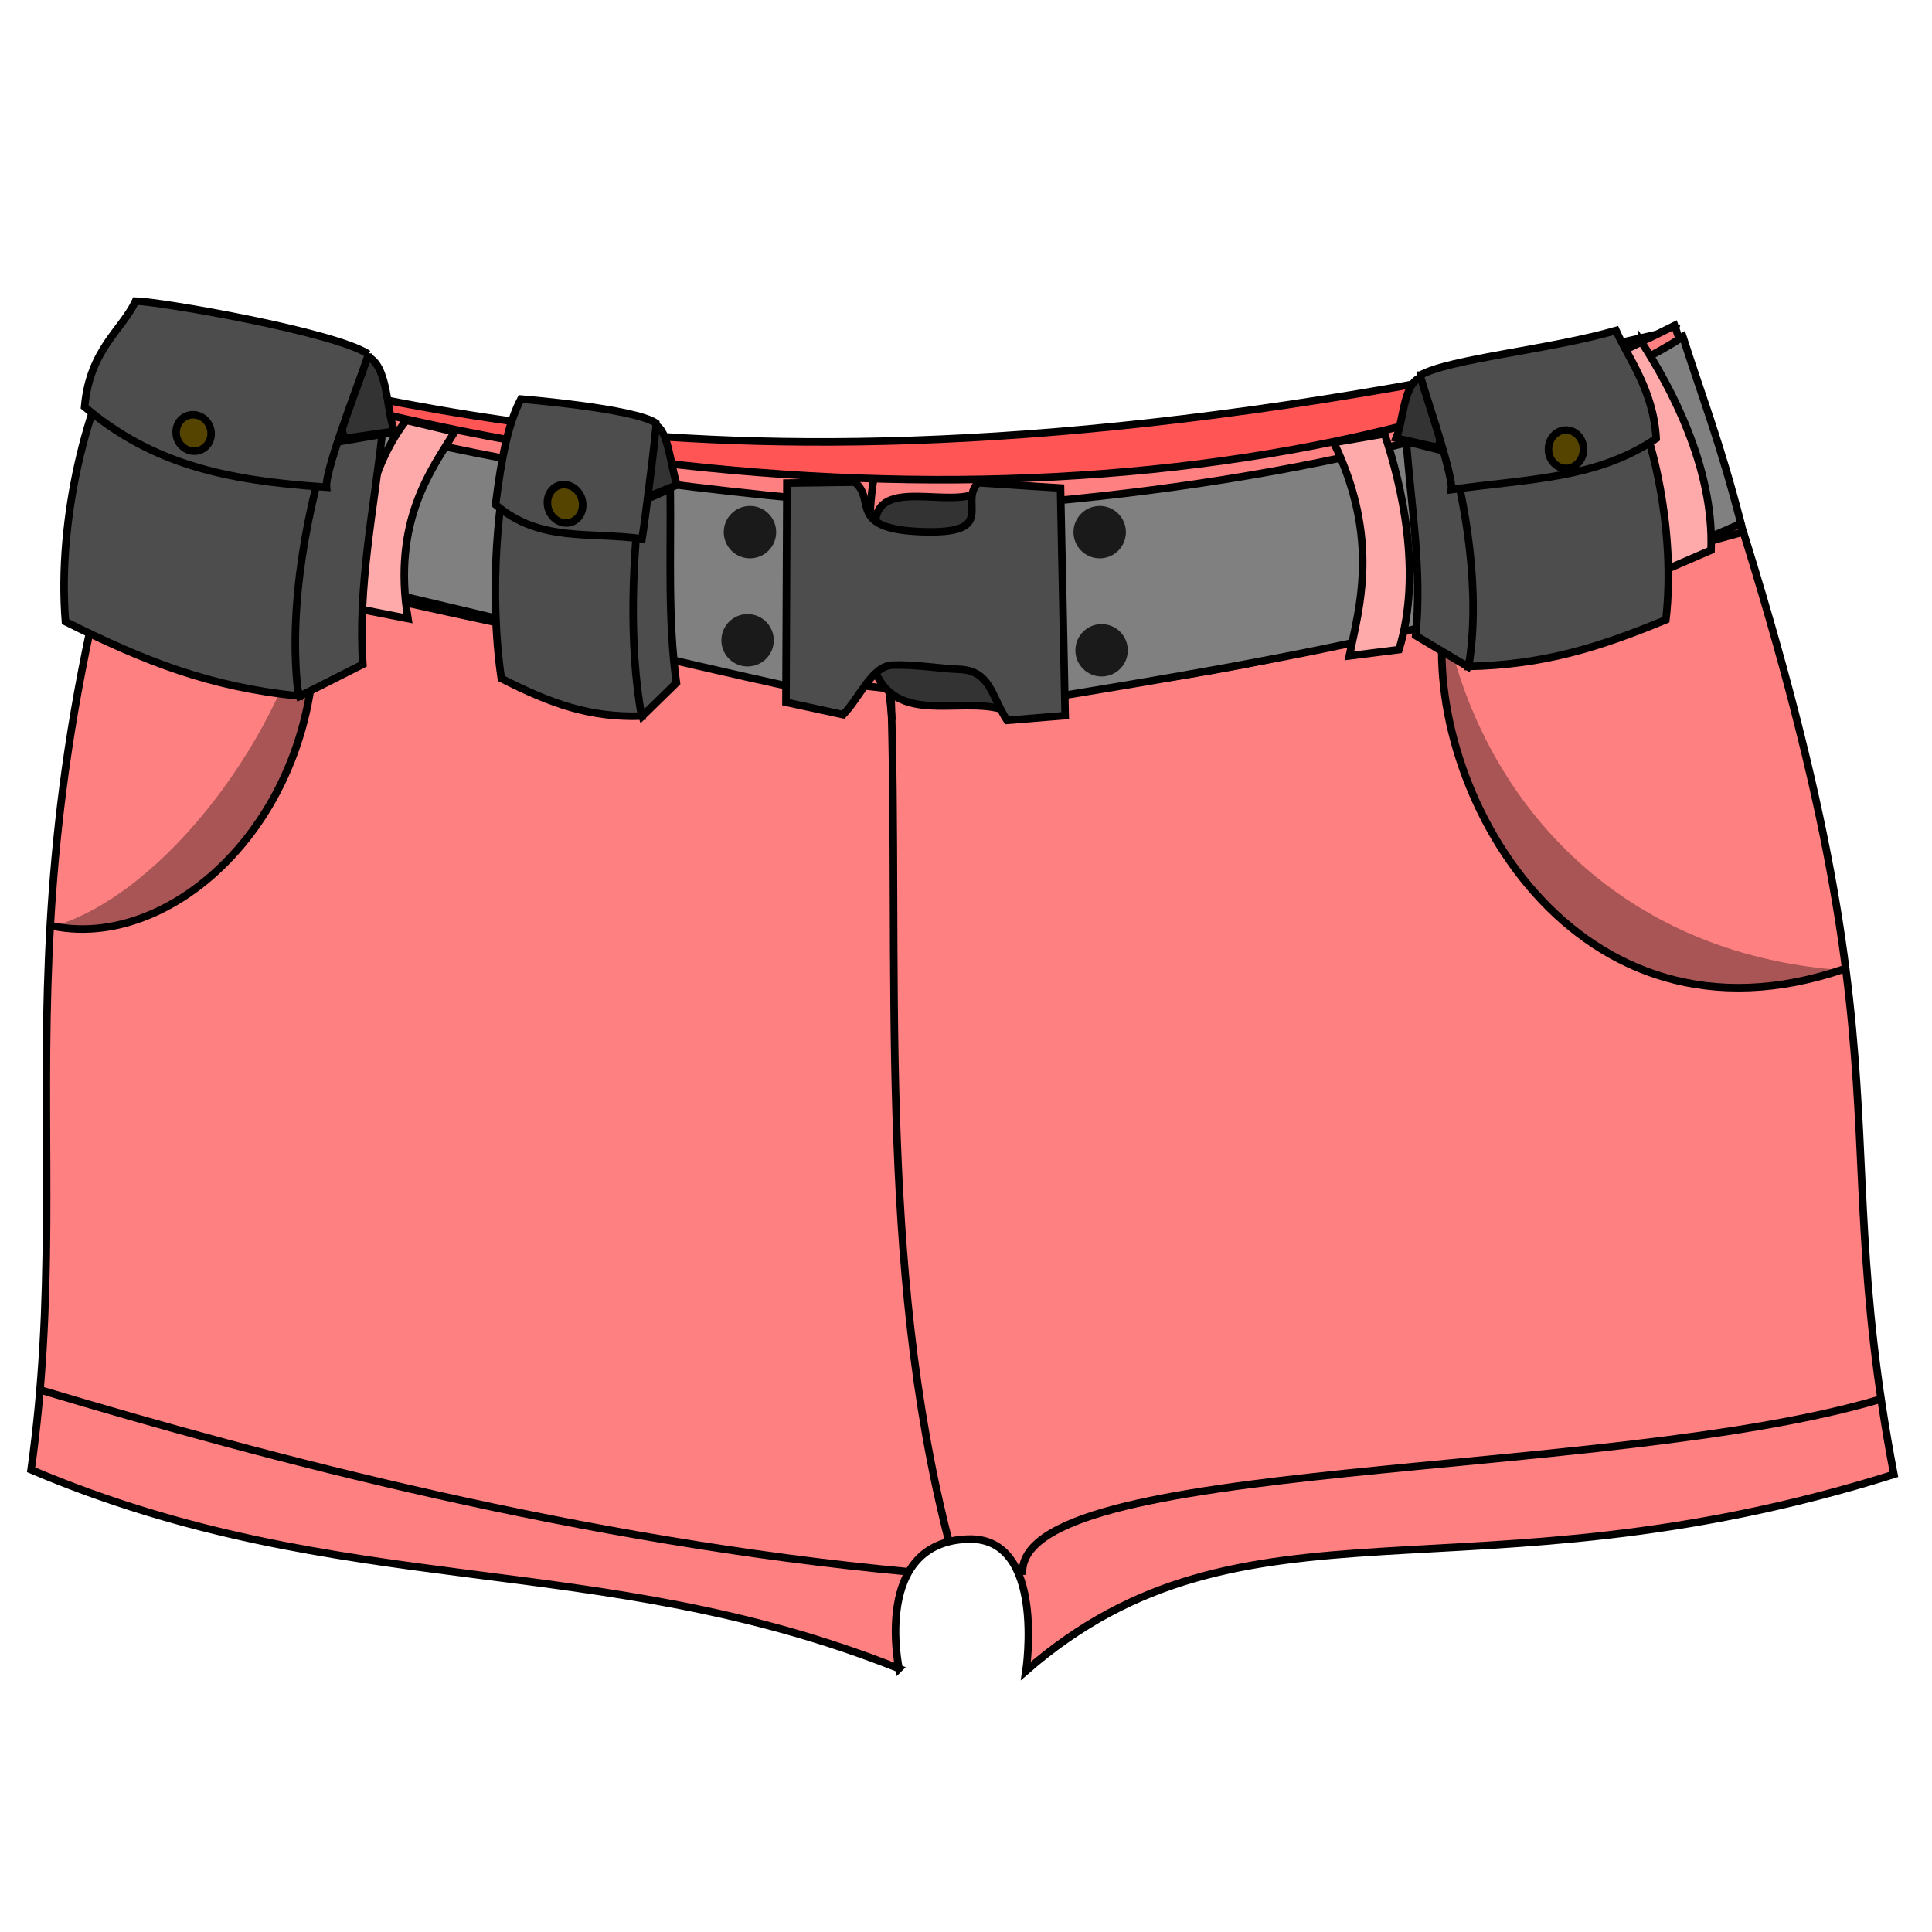
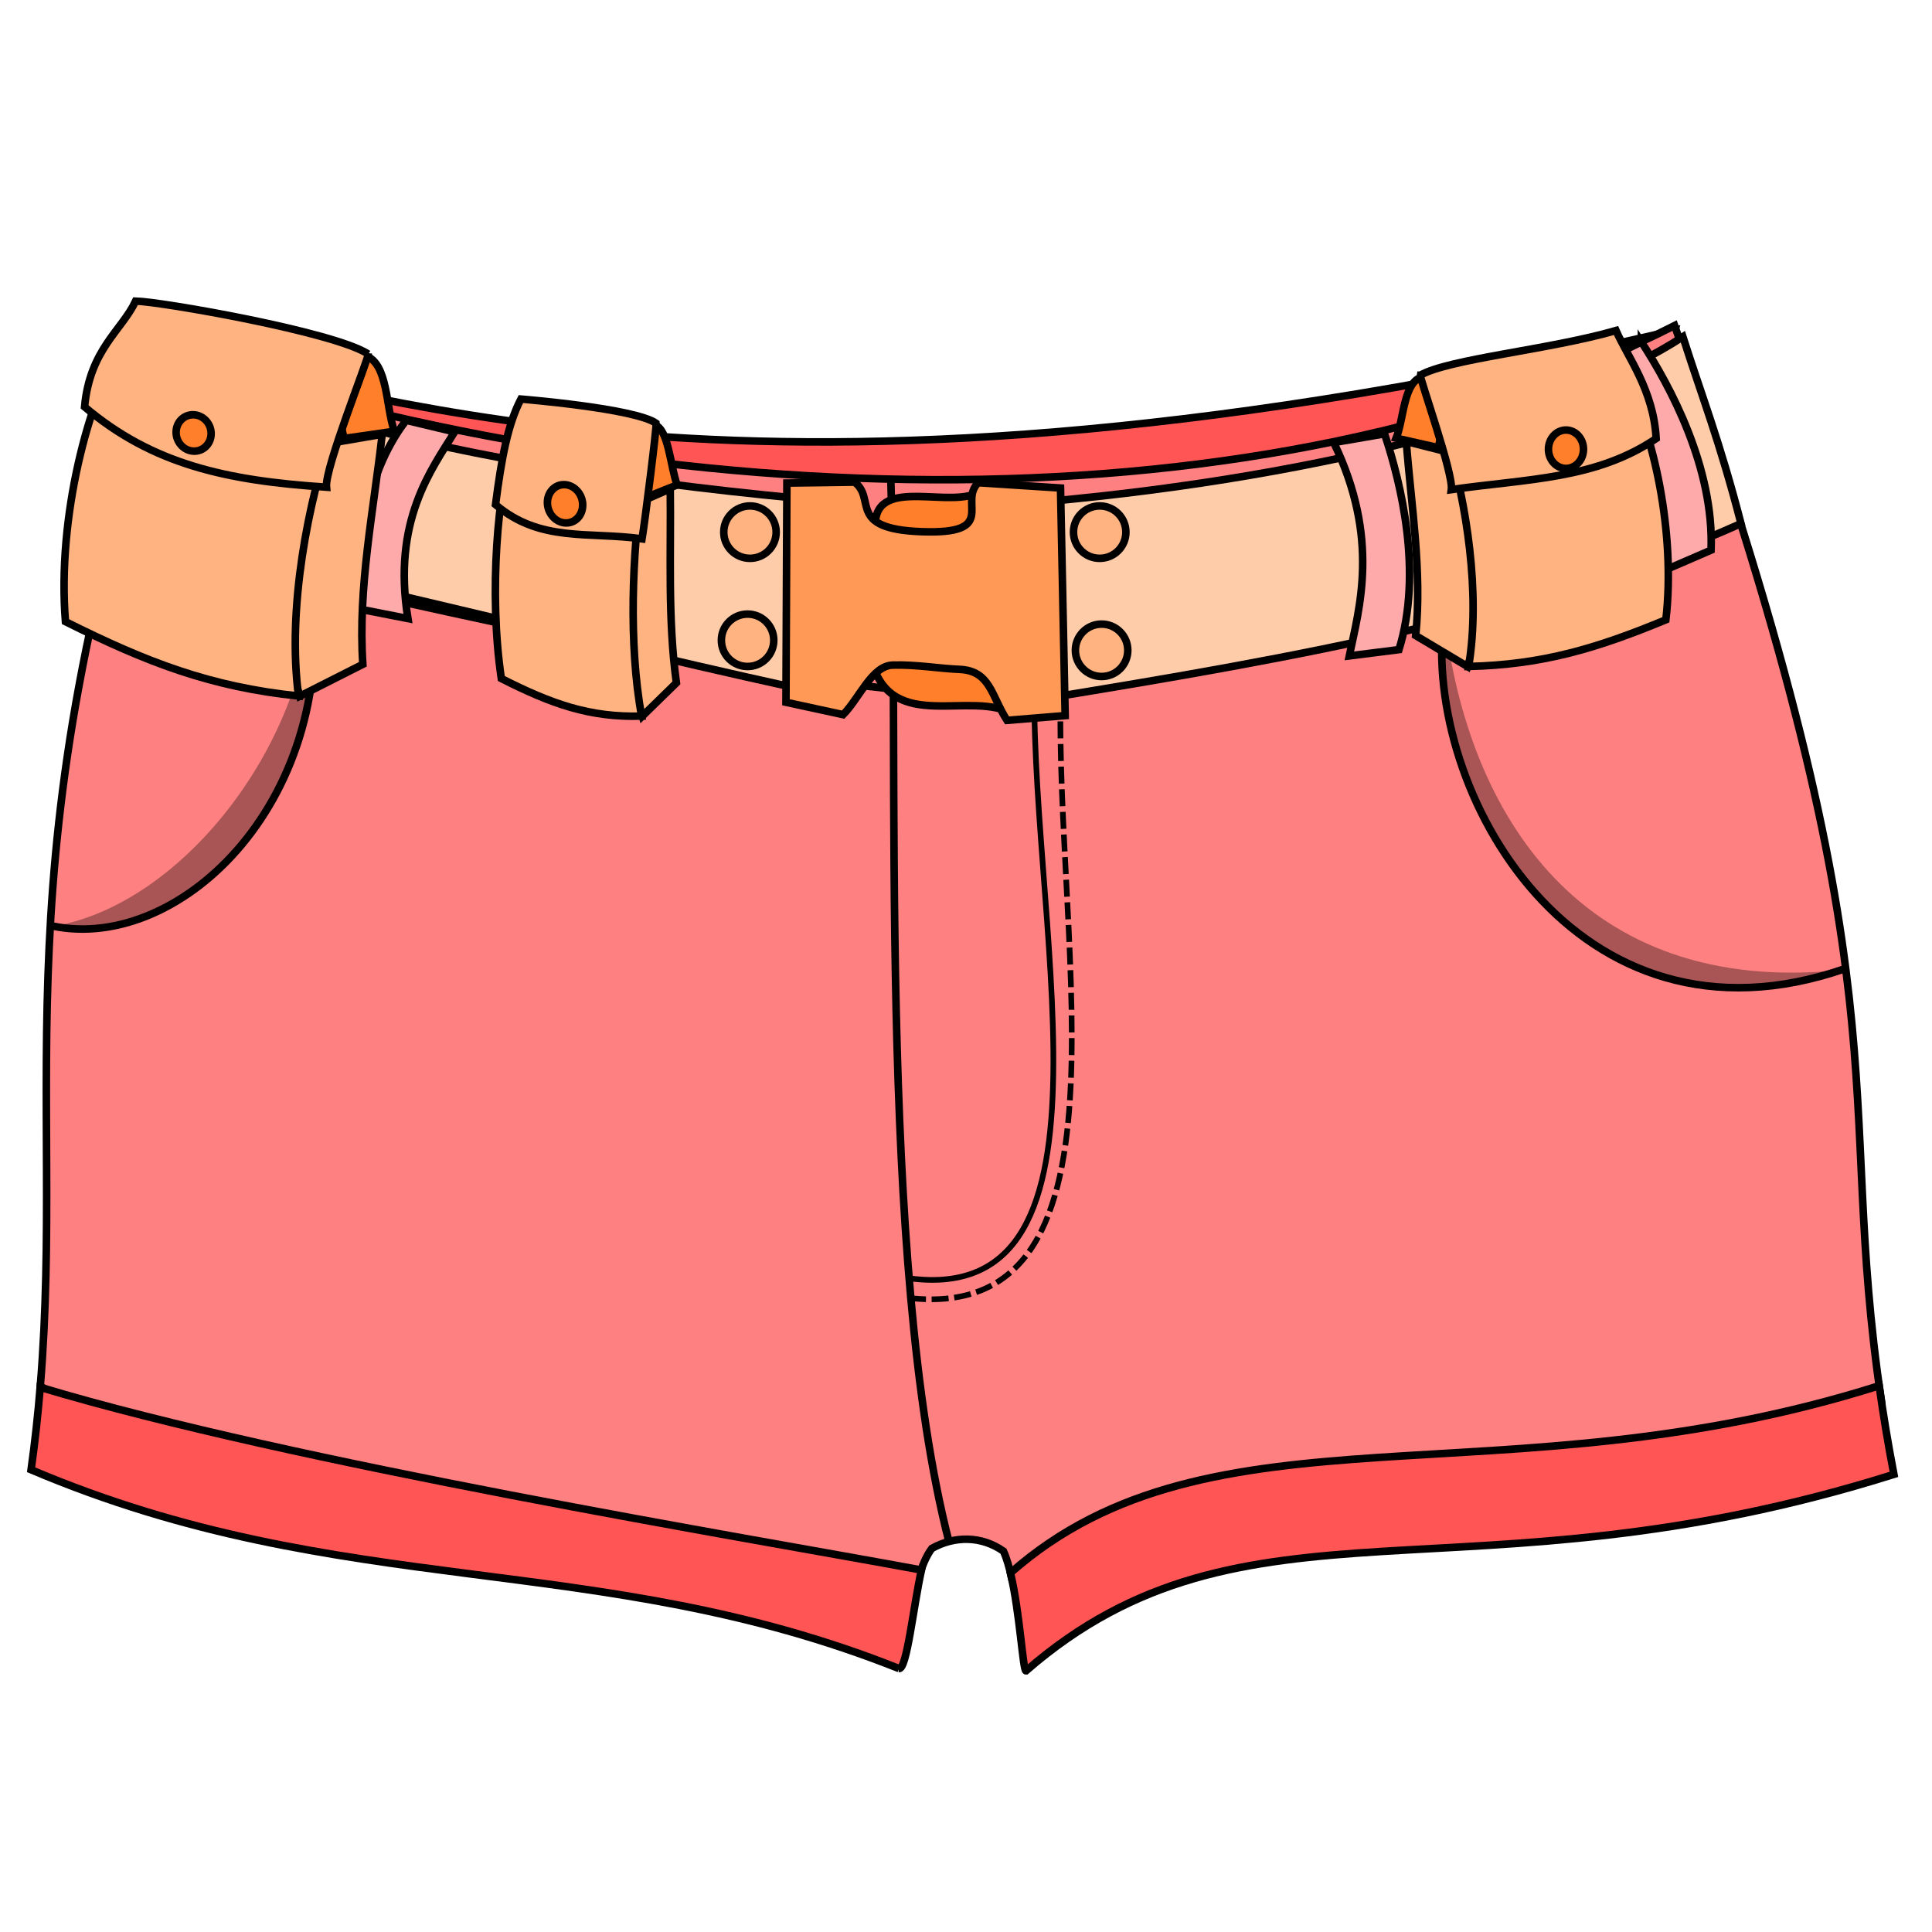
<svg xmlns="http://www.w3.org/2000/svg" viewBox="0 0 256 256" id="svg4166" version="1.1">
  <style id="style3">
    svg { cursor: default; }
  </style>
  <defs id="defs4168">
    </defs>
  <g id="layer1" transform="translate(0,-796.3622)" style="display:inline">
    <path style="fill:#ff5555;fill-rule:evenodd;stroke:#000000;stroke-width:1px;stroke-linecap:butt;stroke-linejoin:miter;stroke-opacity:1" d="m 22.268,843.329 c 30.707,5.359 78.791,24.866 199.682,-3.21 l -5.792,21.42 c -67.809,47.075 -105.576,53.826 -187.504,15.416 z" id="path4159" />
-     <path style="fill:#ff8080;fill-rule:evenodd;stroke:#000000;stroke-width:1px;stroke-linecap:butt;stroke-linejoin:miter;stroke-opacity:1" d="m 119.124,1017.452 c -40.111,-15.966 -73.614,-8.763 -115.005,-26.34 6.369,-45.65 -6.548,-75.065 18.046,-147.935 66.935,22.095 145.69,23.78 199.729,-3.675 33.706,95.84 19.371,101.482 29.057,152.223 -56.533,17.79 -85.97,0.757 -115.005,26.034 0,0 2.7,-17.764 -7.647,-17.458 -12.739,0.377 -9.176,17.152 -9.176,17.152 z" id="path4149" />
-     <path id="path4239" d="m 243.948,924.897 c -29.677,-2.173 -47.812,-22.658 -52.506,-46.439 -2.955,22.573 17.092,58.277 52.506,46.439 z" style="fill:#000000;fill-opacity:0.337;fill-rule:evenodd;stroke:none;stroke-width:1px;stroke-linecap:butt;stroke-linejoin:miter;stroke-opacity:1" />
-     <path style="fill:none;fill-rule:evenodd;stroke:#000000;stroke-width:1px;stroke-linecap:butt;stroke-linejoin:miter;stroke-opacity:1" d="M 5.512,980.586 C 35.426,989.566 77.088,1000.587 120.355,1004.626" id="path4151" />
-     <path style="fill:none;fill-rule:evenodd;stroke:#000000;stroke-width:1px;stroke-linecap:butt;stroke-linejoin:miter;stroke-opacity:1" d="m 135.495,1005.059 c -1.292,-15.738 77.745,-12.415 113.979,-23.39" id="path4153" />
-     <path style="fill:none;fill-rule:evenodd;stroke:#000000;stroke-width:1px;stroke-linecap:butt;stroke-linejoin:miter;stroke-opacity:1" d="m 125.762,1000.728 c -9.592,-37.116 -6.54,-76.647 -7.723,-113.236 36.97,3.925 78.927,-11.433 112.834,-20.607" id="path4155" />
+     <path style="fill:#ff8080;fill-rule:evenodd;stroke:#000000;stroke-width:1px;stroke-linecap:butt;stroke-linejoin:miter;stroke-opacity:1" d="M 5.341,980.025 C 8.6,940.269 -0.383,909.986 22.166,843.177 c 66.935,22.095 145.69,23.78 199.729,-3.675 31.432,89.375 21.087,100.31 27.403,142.528 -9.764,5.73 -104.583,24.304 -115.238,23.499 -0.307,-1.424 -0.669,-2.699 -1.102,-3.634 -2.938,-2.053 -6.492,-2.03 -9.486,-0.357 -0.757,1.007 -1.317,2.388 -1.749,3.92 -13.729,2.759 -105.621,-18.303 -116.381,-25.433 z" id="path4149" />
+     <path id="path4178" d="m 119.124,1017.452 c -40.111,-15.966 -73.614,-8.763 -115.005,-26.34 0.522,-3.74 0.914,-7.37 1.208,-10.925 33.397,10.036 93.895,19.973 116.771,24.21 -1.093,4.939 -1.932,13.197 -2.975,13.055 z" style="fill:#ff5555;fill-rule:evenodd;stroke:#000000;stroke-width:1px;stroke-linecap:butt;stroke-linejoin:miter;stroke-opacity:1" />
+     <path id="path4239" d="m 243.948,924.897 c -34.436,3.538 -49.45,-20.693 -52.506,-46.439 -2.955,22.573 17.092,58.277 52.506,46.439 z" style="fill:#000000;fill-opacity:0.337;fill-rule:evenodd;stroke:none;stroke-width:1px;stroke-linecap:butt;stroke-linejoin:miter;stroke-opacity:1" />
+     <path style="fill:none;fill-rule:evenodd;stroke:#000000;stroke-width:1px;stroke-linecap:butt;stroke-linejoin:miter;stroke-opacity:1" d="m 125.762,1000.728 c -9.592,-37.116 -6.54,-104.147 -7.723,-140.736" id="path4155" />
    <path style="fill:none;fill-rule:evenodd;stroke:#000000;stroke-width:1px;stroke-linecap:butt;stroke-linejoin:miter;stroke-opacity:1" d="M 118.562,887.697 C 80.581,883.603 49.572,874.622 15.244,867.967" id="path4158" />
-     <path style="fill:none;fill-rule:evenodd;stroke:#000000;stroke-width:1px;stroke-linecap:butt;stroke-linejoin:miter;stroke-opacity:1" d="m 118.193,891.791 c -0.793,-10.757 -4.309,-21.059 -2.379,-32.27" id="path4160" />
    <path style="fill:none;fill-rule:evenodd;stroke:#000000;stroke-width:1px;stroke-linecap:butt;stroke-linejoin:miter;stroke-opacity:1" d="m 191.295,878.24 c -2.822,22.909 17.448,58.865 53.204,46.469" id="path4168" />
-     <path id="path4237" d="m 41.403,875.019 c -3.699,18.8 -19.689,39.728 -34.215,44.06 16.182,3.881 37.236,-16.372 34.215,-44.06 z" style="fill:#000000;fill-opacity:0.336;fill-rule:evenodd;stroke:none;stroke-width:1px;stroke-linecap:butt;stroke-linejoin:miter;stroke-opacity:1" />
+     <path id="path4237" d="m 41.403,875.019 c -1.094,20.661 -17.593,41.225 -34.215,44.06 16.182,3.881 37.236,-16.372 34.215,-44.06 z" style="fill:#000000;fill-opacity:0.336;fill-rule:evenodd;stroke:none;stroke-width:1px;stroke-linecap:butt;stroke-linejoin:miter;stroke-opacity:1" />
    <path style="fill:none;fill-rule:evenodd;stroke:#000000;stroke-width:1px;stroke-linecap:butt;stroke-linejoin:miter;stroke-opacity:1" d="M 7.026,919.079 C 24.187,922.595 45.232,901.921 41.198,873.382" id="path4170" />
-     <path style="fill:#333333;fill-rule:evenodd;stroke:#000000;stroke-width:1px;stroke-linecap:butt;stroke-linejoin:miter;stroke-opacity:1" d="m 116.073,867.102 c -1.149,-7.856 8.717,-3.548 13.108,-5.286 l 0.206,7.48 z" id="path4173" />
-     <path style="fill:#333333;fill-rule:evenodd;stroke:#000000;stroke-width:1px;stroke-linecap:butt;stroke-linejoin:miter;stroke-opacity:1" d="m 115.099,882.107 c 1.755,11.59 11.826,6.137 18.136,8.391 l -1.133,-9.008 z" id="path4175" />
-     <path style="fill:#808080;fill-rule:evenodd;stroke:#000000;stroke-width:1px;stroke-linecap:butt;stroke-linejoin:miter;stroke-opacity:1" d="m 138.517,862.832 -0.379,26.138 c 33.921,-5.507 65.815,-11.248 92.555,-23.234 -2.838,-10.96 -5.164,-16.788 -7.702,-24.749 -14.641,9.581 -46.518,18.447 -84.474,21.845 z" id="path4179" />
-     <path style="fill:#333333;fill-rule:evenodd;stroke:#000000;stroke-width:1px;stroke-linecap:butt;stroke-linejoin:miter;stroke-opacity:1" d="m 188.482,846.291 c -2.532,0.66 -2.436,5.554 -3.482,8.125 l 5.536,1.25 c 1.022,-3.125 0.952,-6.25 -2.054,-9.375 z" id="path4218" />
-     <path style="fill:#808080;fill-rule:evenodd;stroke:#000000;stroke-width:1px;stroke-linecap:butt;stroke-linejoin:miter;stroke-opacity:1" d="m 105.884,862.405 -0.653,25.07 C 71.038,879.965 36.149,870.46 13.75,867.362 l 5.536,-24.464 c 15.356,6.372 35.06,14.552 86.598,19.508 z" id="path4177" />
-     <path style="fill:#4d4d4d;fill-rule:evenodd;stroke:#000000;stroke-width:1px;stroke-linecap:butt;stroke-linejoin:miter;stroke-opacity:1" d="m 104.269,860.373 8.965,-0.126 c 2.937,2.215 -1.074,6.195 8.839,6.566 10.351,0.387 4.858,-3.857 7.546,-6.489 l 10.905,0.703 0.616,30.157 -7.702,0.631 c -2.104,-3.261 -2.199,-6.595 -6.331,-6.76 -2.751,-0.11 -5.692,-0.658 -8.821,-0.564 -2.76,0.083 -4.409,4.383 -6.566,6.566 l -7.576,-1.641 z" id="path4171" />
+     <path style="fill:#ff7f2a;fill-rule:evenodd;stroke:#000000;stroke-width:1px;stroke-linecap:butt;stroke-linejoin:miter;stroke-opacity:1" d="m 116.073,867.102 c -1.149,-7.856 8.717,-3.548 13.108,-5.286 l 0.206,7.48 z" id="path4173" />
+     <path style="fill:#ff7f2a;fill-rule:evenodd;stroke:#000000;stroke-width:1px;stroke-linecap:butt;stroke-linejoin:miter;stroke-opacity:1" d="m 115.099,882.107 c 1.755,11.59 11.826,6.137 18.136,8.391 l -1.133,-9.008 z" id="path4175" />
+     <path id="path4176" d="m 120.452,968.357 c 32.064,3.593 18.305,-50.53 20.255,-84.167" style="fill:none;fill-rule:evenodd;stroke:#000000;stroke-width:0.75;stroke-linecap:butt;stroke-linejoin:miter;stroke-miterlimit:4;stroke-dasharray:2.25, 0.75;stroke-dashoffset:0;stroke-opacity:1" />
+     <path style="fill:none;fill-rule:evenodd;stroke:#000000;stroke-width:0.75;stroke-linecap:butt;stroke-linejoin:miter;stroke-opacity:1;stroke-miterlimit:4;stroke-dasharray:none;stroke-dashoffset:0" d="m 120.461,965.742 c 29.999,4.014 15.386,-48.924 16.668,-81.57" id="path4174" />
+     <path style="fill:#ffccaa;fill-rule:evenodd;stroke:#000000;stroke-width:1px;stroke-linecap:butt;stroke-linejoin:miter;stroke-opacity:1" d="m 138.517,862.832 -0.379,26.138 c 33.921,-5.507 65.815,-11.248 92.555,-23.234 -2.838,-10.96 -5.164,-16.788 -7.702,-24.749 -14.641,9.581 -46.518,18.447 -84.474,21.845 z" id="path4179" />
+     <path style="fill:#ff7f2a;fill-rule:evenodd;stroke:#000000;stroke-width:1px;stroke-linecap:butt;stroke-linejoin:miter;stroke-opacity:1" d="m 188.482,846.291 c -2.532,0.66 -2.436,5.554 -3.482,8.125 l 5.536,1.25 c 1.022,-3.125 0.952,-6.25 -2.054,-9.375 z" id="path4218" />
+     <path style="fill:#ffccaa;fill-rule:evenodd;stroke:#000000;stroke-width:1px;stroke-linecap:butt;stroke-linejoin:miter;stroke-opacity:1" d="m 105.884,862.405 -0.653,25.07 C 71.038,879.965 36.149,870.46 13.75,867.362 l 5.536,-24.464 c 15.356,6.372 35.06,14.552 86.598,19.508 z" id="path4177" />
+     <path style="fill:#ff9955;fill-rule:evenodd;stroke:#000000;stroke-width:1px;stroke-linecap:butt;stroke-linejoin:miter;stroke-opacity:1" d="m 104.269,860.373 8.965,-0.126 c 2.937,2.215 -1.074,6.195 8.839,6.566 10.351,0.387 4.858,-3.857 7.546,-6.489 l 10.905,0.703 0.616,30.157 -7.702,0.631 c -2.104,-3.261 -2.199,-6.595 -6.331,-6.76 -2.751,-0.11 -5.692,-0.658 -8.821,-0.564 -2.76,0.083 -4.409,4.383 -6.566,6.566 l -7.576,-1.641 z" id="path4171" />
    <path style="display:inline;fill:#ffaaaa;fill-rule:evenodd;stroke:#000000;stroke-width:1px;stroke-linecap:butt;stroke-linejoin:miter;stroke-opacity:1" d="m 15.502,868.29 6.653,1.302 c -2.104,-12.941 3.135,-19.781 6.194,-24.732 l -6.423,-1.531 c -5.901,7.604 -6.596,18.614 -6.423,24.962 z" id="path4187-7" />
    <path style="fill:#ffaaaa;fill-rule:evenodd;stroke:#000000;stroke-width:1px;stroke-linecap:butt;stroke-linejoin:miter;stroke-opacity:1" d="m 47.399,877.021 6.653,1.302 c -2.104,-12.941 3.135,-19.781 6.194,-24.732 l -6.423,-1.531 c -5.901,7.604 -6.596,18.614 -6.423,24.962 z" id="path4187" />
    <path style="display:inline;fill:#ffaaaa;fill-rule:evenodd;stroke:#000000;stroke-width:1px;stroke-linecap:butt;stroke-linejoin:miter;stroke-opacity:1" d="m 183.457,853.848 -6.725,1.156 c 6.145,12.764 3.371,21.918 2.059,28.266 l 6.581,-0.829 c 3.156,-10.204 0.285,-22.007 -1.915,-28.594 z" id="path4187-1" />
    <path style="display:inline;fill:#ffaaaa;fill-rule:evenodd;stroke:#000000;stroke-width:1px;stroke-linecap:butt;stroke-linejoin:miter;stroke-opacity:1" d="m 217.495,841.675 -6.189,3.016 c 9.224,10.834 8.912,20.61 9.285,27.219 l 6.135,-2.654 c 0.41,-10.916 -5.407,-21.719 -9.231,-27.582 z" id="path4187-1-0" />
-     <path style="fill:#4d4d4d;fill-rule:evenodd;stroke:#000000;stroke-width:1px;stroke-linecap:butt;stroke-linejoin:miter;stroke-opacity:1" d="m 194.464,884.684 -6.875,-4.107 c 0.863,-8.571 -0.597,-17.143 -1.25,-25.714 l 6.696,1.696 c 7.618,9.375 4.187,19.397 1.429,28.125 z" id="path4216" />
-     <path style="fill:#4d4d4d;fill-rule:evenodd;stroke:#000000;stroke-width:1px;stroke-linecap:butt;stroke-linejoin:miter;stroke-opacity:1" d="m 191.821,854.746 c 2.454,8.223 4.402,20.234 2.778,29.926 9.837,-0.232 17.023,-2.416 26.138,-6.187 1.348,-11.563 -1.738,-25.009 -5.177,-31.188 z" id="path4214" />
-     <ellipse style="color:#000000;clip-rule:nonzero;display:inline;overflow:visible;visibility:visible;opacity:1;isolation:auto;mix-blend-mode:normal;color-interpolation:sRGB;color-interpolation-filters:linearRGB;solid-color:#000000;solid-opacity:1;fill:#1a1a1a;fill-opacity:1;fill-rule:evenodd;stroke:none;stroke-width:1px;stroke-linecap:butt;stroke-linejoin:miter;stroke-miterlimit:4;stroke-dasharray:none;stroke-dashoffset:0;stroke-opacity:1;color-rendering:auto;image-rendering:auto;shape-rendering:auto;text-rendering:auto;enable-background:accumulate" id="path4183" cx="99.058" cy="881.204" rx="3.472" ry="3.472" />
-     <ellipse style="color:#000000;clip-rule:nonzero;display:inline;overflow:visible;visibility:visible;opacity:1;isolation:auto;mix-blend-mode:normal;color-interpolation:sRGB;color-interpolation-filters:linearRGB;solid-color:#000000;solid-opacity:1;fill:#1a1a1a;fill-opacity:1;fill-rule:evenodd;stroke:none;stroke-width:1px;stroke-linecap:butt;stroke-linejoin:miter;stroke-miterlimit:4;stroke-dasharray:none;stroke-dashoffset:0;stroke-opacity:1;color-rendering:auto;image-rendering:auto;shape-rendering:auto;text-rendering:auto;enable-background:accumulate" id="path4183-6" cx="99.374" cy="866.873" rx="3.472" ry="3.472" />
-     <ellipse style="color:#000000;clip-rule:nonzero;display:inline;overflow:visible;visibility:visible;opacity:1;isolation:auto;mix-blend-mode:normal;color-interpolation:sRGB;color-interpolation-filters:linearRGB;solid-color:#000000;solid-opacity:1;fill:#1a1a1a;fill-opacity:1;fill-rule:evenodd;stroke:none;stroke-width:1px;stroke-linecap:butt;stroke-linejoin:miter;stroke-miterlimit:4;stroke-dasharray:none;stroke-dashoffset:0;stroke-opacity:1;color-rendering:auto;image-rendering:auto;shape-rendering:auto;text-rendering:auto;enable-background:accumulate" id="path4183-1" cx="145.715" cy="866.873" rx="3.472" ry="3.472" />
-     <ellipse style="color:#000000;clip-rule:nonzero;display:inline;overflow:visible;visibility:visible;opacity:1;isolation:auto;mix-blend-mode:normal;color-interpolation:sRGB;color-interpolation-filters:linearRGB;solid-color:#000000;solid-opacity:1;fill:#1a1a1a;fill-opacity:1;fill-rule:evenodd;stroke:none;stroke-width:1px;stroke-linecap:butt;stroke-linejoin:miter;stroke-miterlimit:4;stroke-dasharray:none;stroke-dashoffset:0;stroke-opacity:1;color-rendering:auto;image-rendering:auto;shape-rendering:auto;text-rendering:auto;enable-background:accumulate" id="path4183-0" cx="145.967" cy="882.53" rx="3.472" ry="3.472" />
-     <path style="fill:#4d4d4d;fill-rule:evenodd;stroke:#000000;stroke-width:1px;stroke-linecap:butt;stroke-linejoin:miter;stroke-opacity:1" d="m 188.202,846.077 c -0.099,0.433 4.404,13.073 4.111,15.158 10.074,-1.441 19.165,-1.356 27.139,-6.764 -0.346,-6.421 -3.783,-10.792 -5.321,-14.311 -8.923,2.561 -22.082,3.748 -25.928,5.917 z" id="path4212" />
-     <ellipse style="color:#000000;clip-rule:nonzero;display:inline;overflow:visible;visibility:visible;opacity:1;isolation:auto;mix-blend-mode:normal;color-interpolation:sRGB;color-interpolation-filters:linearRGB;solid-color:#000000;solid-opacity:1;fill:#554400;fill-opacity:1;fill-rule:evenodd;stroke:#000000;stroke-width:1px;stroke-linecap:butt;stroke-linejoin:miter;stroke-miterlimit:4;stroke-dasharray:none;stroke-dashoffset:0;stroke-opacity:1;color-rendering:auto;image-rendering:auto;shape-rendering:auto;text-rendering:auto;enable-background:accumulate" id="path4220" cx="207.5" cy="855.889" rx="2.321" ry="2.545" />
-     <path style="display:inline;fill:#333333;fill-rule:evenodd;stroke:#000000;stroke-width:1px;stroke-linecap:butt;stroke-linejoin:miter;stroke-opacity:1" d="m 86.763,852.673 c 1.805,0.543 2.058,5.431 2.954,7.949 l -3.77,1.5 c -0.915,-3.072 -1.071,-6.193 0.816,-9.449 z" id="path4218-5" />
-     <path style="display:inline;fill:#4d4d4d;fill-rule:evenodd;stroke:#000000;stroke-width:1px;stroke-linecap:butt;stroke-linejoin:miter;stroke-opacity:1" d="m 85.111,891.257 4.515,-4.412 c -1.161,-8.514 -0.706,-17.133 -0.812,-25.716 l -4.548,1.998 c -4.687,9.702 -1.645,19.546 0.845,28.13 z" id="path4216-9" />
-     <path style="display:inline;fill:#4d4d4d;fill-rule:evenodd;stroke:#000000;stroke-width:1px;stroke-linecap:butt;stroke-linejoin:miter;stroke-opacity:1" d="m 84.993,861.262 c -1.17,8.317 -1.739,20.391 0.024,29.988 -6.859,0.217 -12.002,-1.635 -18.59,-4.982 -1.694,-11.477 -0.426,-25.035 1.563,-31.358 z" id="path4214-5" />
-     <path style="display:inline;fill:#4d4d4d;fill-rule:evenodd;stroke:#000000;stroke-width:1px;stroke-linecap:butt;stroke-linejoin:miter;stroke-opacity:1" d="m 86.944,852.447 c 0.097,0.428 -1.495,13.067 -1.869,15.313 -7.103,-0.979 -13.512,0.503 -19.414,-4.53 0.803,-6.245 1.637,-10.661 3.361,-13.99 0,0 15.104,1.218 17.922,3.207 z" id="path4212-7" />
-     <ellipse style="color:#000000;clip-rule:nonzero;display:inline;overflow:visible;visibility:visible;opacity:1;isolation:auto;mix-blend-mode:normal;color-interpolation:sRGB;color-interpolation-filters:linearRGB;solid-color:#000000;solid-opacity:1;fill:#554400;fill-opacity:1;fill-rule:evenodd;stroke:#000000;stroke-width:1.001px;stroke-linecap:butt;stroke-linejoin:miter;stroke-miterlimit:4;stroke-dasharray:none;stroke-dashoffset:0;stroke-opacity:1;color-rendering:auto;image-rendering:auto;shape-rendering:auto;text-rendering:auto;enable-background:accumulate" id="path4220-7" cx="6.536" cy="866.652" rx="2.328" ry="2.55" transform="matrix(-0.9989662,0.04545915,0.09392774,0.995579,0,0)" />
-     <path style="display:inline;fill:#333333;fill-rule:evenodd;stroke:#000000;stroke-width:1px;stroke-linecap:butt;stroke-linejoin:miter;stroke-opacity:1" d="m 48.449,843.502 c 2.989,1.027 2.67,6.841 3.809,10.001 l -6.648,0.959 c -1.087,-3.816 -0.873,-7.528 2.839,-10.959 z" id="path4218-8" />
-     <path style="display:inline;fill:#4d4d4d;fill-rule:evenodd;stroke:#000000;stroke-width:1px;stroke-linecap:butt;stroke-linejoin:miter;stroke-opacity:1" d="m 39.715,888.615 8.363,-4.231 c -0.67,-10.282 1.428,-20.342 2.565,-30.478 l -8.049,1.379 c -9.468,10.428 -5.8,22.681 -2.879,33.33 z" id="path4216-3" />
-     <path style="display:inline;fill:#4d4d4d;fill-rule:evenodd;stroke:#000000;stroke-width:1px;stroke-linecap:butt;stroke-linejoin:miter;stroke-opacity:1" d="m 44.117,853.244 c -3.268,9.55 -6.091,23.656 -4.562,35.344 -11.71,-1.215 -20.181,-4.5 -30.883,-9.858 -1.122,-13.888 3.117,-29.593 7.473,-36.617 z" id="path4214-1" />
-     <path style="display:inline;fill:#4d4d4d;fill-rule:evenodd;stroke:#000000;stroke-width:1px;stroke-linecap:butt;stroke-linejoin:miter;stroke-opacity:1" d="m 48.791,843.274 c 0.099,0.525 -5.794,15.135 -5.532,17.644 -13.383,-0.876 -23.084,-3.06 -32.051,-10.64 0.681,-7.608 4.959,-10.159 6.76,-14.02 3.292,0.06 26.331,4.069 30.823,7.017 z" id="path4212-8" />
-     <ellipse style="color:#000000;clip-rule:nonzero;display:inline;overflow:visible;visibility:visible;opacity:1;isolation:auto;mix-blend-mode:normal;color-interpolation:sRGB;color-interpolation-filters:linearRGB;solid-color:#000000;solid-opacity:1;fill:#554400;fill-opacity:1;fill-rule:evenodd;stroke:#000000;stroke-width:1px;stroke-linecap:butt;stroke-linejoin:miter;stroke-miterlimit:4;stroke-dasharray:none;stroke-dashoffset:0;stroke-opacity:1;color-rendering:auto;image-rendering:auto;shape-rendering:auto;text-rendering:auto;enable-background:accumulate" id="path4220-0" cx="-57.357" cy="849.975" rx="2.326" ry="2.407" transform="matrix(-0.9971308,-0.07569753,-0.03710306,0.9993114,0,0)" />
+     <path style="fill:#ffb380;fill-rule:evenodd;stroke:#000000;stroke-width:1px;stroke-linecap:butt;stroke-linejoin:miter;stroke-opacity:1" d="m 194.464,884.684 -6.875,-4.107 c 0.863,-8.571 -0.597,-17.143 -1.25,-25.714 l 6.696,1.696 c 7.618,9.375 4.187,19.397 1.429,28.125 z" id="path4216" />
+     <path style="fill:#ffb380;fill-rule:evenodd;stroke:#000000;stroke-width:1px;stroke-linecap:butt;stroke-linejoin:miter;stroke-opacity:1" d="m 191.821,854.746 c 2.454,8.223 4.402,20.234 2.778,29.926 9.837,-0.232 17.023,-2.416 26.138,-6.187 1.348,-11.563 -1.738,-25.009 -5.177,-31.188 z" id="path4214" />
+     <ellipse style="color:#000000;clip-rule:nonzero;display:inline;overflow:visible;visibility:visible;opacity:1;isolation:auto;mix-blend-mode:normal;color-interpolation:sRGB;color-interpolation-filters:linearRGB;solid-color:#000000;solid-opacity:1;fill:#ffb380;fill-opacity:1;fill-rule:evenodd;stroke:#000000;stroke-width:1px;stroke-linecap:butt;stroke-linejoin:miter;stroke-miterlimit:4;stroke-dasharray:none;stroke-dashoffset:0;stroke-opacity:1;color-rendering:auto;image-rendering:auto;shape-rendering:auto;text-rendering:auto;enable-background:accumulate" id="path4183" cx="99.058" cy="881.204" rx="3.472" ry="3.472" />
+     <ellipse style="color:#000000;clip-rule:nonzero;display:inline;overflow:visible;visibility:visible;opacity:1;isolation:auto;mix-blend-mode:normal;color-interpolation:sRGB;color-interpolation-filters:linearRGB;solid-color:#000000;solid-opacity:1;fill:#ffb380;fill-opacity:1;fill-rule:evenodd;stroke:#000000;stroke-width:1px;stroke-linecap:butt;stroke-linejoin:miter;stroke-miterlimit:4;stroke-dasharray:none;stroke-dashoffset:0;stroke-opacity:1;color-rendering:auto;image-rendering:auto;shape-rendering:auto;text-rendering:auto;enable-background:accumulate" id="path4183-6" cx="99.374" cy="866.873" rx="3.472" ry="3.472" />
+     <ellipse style="color:#000000;clip-rule:nonzero;display:inline;overflow:visible;visibility:visible;opacity:1;isolation:auto;mix-blend-mode:normal;color-interpolation:sRGB;color-interpolation-filters:linearRGB;solid-color:#000000;solid-opacity:1;fill:#ffb380;fill-opacity:1;fill-rule:evenodd;stroke:#000000;stroke-width:1px;stroke-linecap:butt;stroke-linejoin:miter;stroke-miterlimit:4;stroke-dasharray:none;stroke-dashoffset:0;stroke-opacity:1;color-rendering:auto;image-rendering:auto;shape-rendering:auto;text-rendering:auto;enable-background:accumulate" id="path4183-1" cx="145.715" cy="866.873" rx="3.472" ry="3.472" />
+     <ellipse style="color:#000000;clip-rule:nonzero;display:inline;overflow:visible;visibility:visible;opacity:1;isolation:auto;mix-blend-mode:normal;color-interpolation:sRGB;color-interpolation-filters:linearRGB;solid-color:#000000;solid-opacity:1;fill:#ffb380;fill-opacity:1;fill-rule:evenodd;stroke:#000000;stroke-width:1px;stroke-linecap:butt;stroke-linejoin:miter;stroke-miterlimit:4;stroke-dasharray:none;stroke-dashoffset:0;stroke-opacity:1;color-rendering:auto;image-rendering:auto;shape-rendering:auto;text-rendering:auto;enable-background:accumulate" id="path4183-0" cx="145.967" cy="882.53" rx="3.472" ry="3.472" />
+     <path style="fill:#ffb380;fill-rule:evenodd;stroke:#000000;stroke-width:1px;stroke-linecap:butt;stroke-linejoin:miter;stroke-opacity:1" d="m 188.202,846.077 c -0.099,0.433 4.404,13.073 4.111,15.158 10.074,-1.441 19.165,-1.356 27.139,-6.764 -0.346,-6.421 -3.783,-10.792 -5.321,-14.311 -8.923,2.561 -22.082,3.748 -25.928,5.917 z" id="path4212" />
+     <ellipse style="color:#000000;clip-rule:nonzero;display:inline;overflow:visible;visibility:visible;opacity:1;isolation:auto;mix-blend-mode:normal;color-interpolation:sRGB;color-interpolation-filters:linearRGB;solid-color:#000000;solid-opacity:1;fill:#ff7f2a;fill-opacity:1;fill-rule:evenodd;stroke:#000000;stroke-width:1px;stroke-linecap:butt;stroke-linejoin:miter;stroke-miterlimit:4;stroke-dasharray:none;stroke-dashoffset:0;stroke-opacity:1;color-rendering:auto;image-rendering:auto;shape-rendering:auto;text-rendering:auto;enable-background:accumulate" id="path4220" cx="207.5" cy="855.889" rx="2.321" ry="2.545" />
+     <path style="display:inline;fill:#ff7f2a;fill-rule:evenodd;stroke:#000000;stroke-width:1px;stroke-linecap:butt;stroke-linejoin:miter;stroke-opacity:1" d="m 86.763,852.673 c 1.805,0.543 2.058,5.431 2.954,7.949 l -3.77,1.5 c -0.915,-3.072 -1.071,-6.193 0.816,-9.449 z" id="path4218-5" />
+     <path style="display:inline;fill:#ffb380;fill-rule:evenodd;stroke:#000000;stroke-width:1px;stroke-linecap:butt;stroke-linejoin:miter;stroke-opacity:1" d="m 85.111,891.257 4.515,-4.412 c -1.161,-8.514 -0.706,-17.133 -0.812,-25.716 l -4.548,1.998 c -4.687,9.702 -1.645,19.546 0.845,28.13 z" id="path4216-9" />
+     <path style="display:inline;fill:#ffb380;fill-rule:evenodd;stroke:#000000;stroke-width:1px;stroke-linecap:butt;stroke-linejoin:miter;stroke-opacity:1" d="m 84.993,861.262 c -1.17,8.317 -1.739,20.391 0.024,29.988 -6.859,0.217 -12.002,-1.635 -18.59,-4.982 -1.694,-11.477 -0.426,-25.035 1.563,-31.358 z" id="path4214-5" />
+     <path style="display:inline;fill:#ffb380;fill-rule:evenodd;stroke:#000000;stroke-width:1px;stroke-linecap:butt;stroke-linejoin:miter;stroke-opacity:1" d="m 86.944,852.447 c 0.097,0.428 -1.495,13.067 -1.869,15.313 -7.103,-0.979 -13.512,0.503 -19.414,-4.53 0.803,-6.245 1.637,-10.661 3.361,-13.99 0,0 15.104,1.218 17.922,3.207 z" id="path4212-7" />
+     <ellipse style="color:#000000;clip-rule:nonzero;display:inline;overflow:visible;visibility:visible;opacity:1;isolation:auto;mix-blend-mode:normal;color-interpolation:sRGB;color-interpolation-filters:linearRGB;solid-color:#000000;solid-opacity:1;fill:#ff7f2a;fill-opacity:1;fill-rule:evenodd;stroke:#000000;stroke-width:1.001px;stroke-linecap:butt;stroke-linejoin:miter;stroke-miterlimit:4;stroke-dasharray:none;stroke-dashoffset:0;stroke-opacity:1;color-rendering:auto;image-rendering:auto;shape-rendering:auto;text-rendering:auto;enable-background:accumulate" id="path4220-7" cx="6.536" cy="866.652" rx="2.328" ry="2.55" transform="matrix(-0.9989662,0.04545915,0.09392774,0.995579,0,0)" />
+     <path style="display:inline;fill:#ff7f2a;fill-rule:evenodd;stroke:#000000;stroke-width:1px;stroke-linecap:butt;stroke-linejoin:miter;stroke-opacity:1" d="m 48.449,843.502 c 2.989,1.027 2.67,6.841 3.809,10.001 l -6.648,0.959 c -1.087,-3.816 -0.873,-7.528 2.839,-10.959 z" id="path4218-8" />
+     <path style="display:inline;fill:#ffb380;fill-rule:evenodd;stroke:#000000;stroke-width:1px;stroke-linecap:butt;stroke-linejoin:miter;stroke-opacity:1" d="m 39.715,888.615 8.363,-4.231 c -0.67,-10.282 1.428,-20.342 2.565,-30.478 l -8.049,1.379 c -9.468,10.428 -5.8,22.681 -2.879,33.33 z" id="path4216-3" />
+     <path style="display:inline;fill:#ffb380;fill-rule:evenodd;stroke:#000000;stroke-width:1px;stroke-linecap:butt;stroke-linejoin:miter;stroke-opacity:1" d="m 44.117,853.244 c -3.268,9.55 -6.091,23.656 -4.562,35.344 -11.71,-1.215 -20.181,-4.5 -30.883,-9.858 -1.122,-13.888 3.117,-29.593 7.473,-36.617 z" id="path4214-1" />
+     <path style="display:inline;fill:#ffb380;fill-rule:evenodd;stroke:#000000;stroke-width:1px;stroke-linecap:butt;stroke-linejoin:miter;stroke-opacity:1" d="m 48.791,843.274 c 0.099,0.525 -5.794,15.135 -5.532,17.644 -13.383,-0.876 -23.084,-3.06 -32.051,-10.64 0.681,-7.608 4.959,-10.159 6.76,-14.02 3.292,0.06 26.331,4.069 30.823,7.017 z" id="path4212-8" />
+     <ellipse style="color:#000000;clip-rule:nonzero;display:inline;overflow:visible;visibility:visible;opacity:1;isolation:auto;mix-blend-mode:normal;color-interpolation:sRGB;color-interpolation-filters:linearRGB;solid-color:#000000;solid-opacity:1;fill:#ff7f2a;fill-opacity:1;fill-rule:evenodd;stroke:#000000;stroke-width:1px;stroke-linecap:butt;stroke-linejoin:miter;stroke-miterlimit:4;stroke-dasharray:none;stroke-dashoffset:0;stroke-opacity:1;color-rendering:auto;image-rendering:auto;shape-rendering:auto;text-rendering:auto;enable-background:accumulate" id="path4220-0" cx="-57.357" cy="849.975" rx="2.326" ry="2.407" transform="matrix(-0.9971308,-0.07569753,-0.03710306,0.9993114,0,0)" />
+     <path id="path4180" d="m 249,979.981 c 0.513,3.657 1.15,7.546 1.952,11.744 -56.533,17.79 -85.97,0.757 -115.005,26.034 -0.407,0 -0.816,-7.799 -2.057,-12.973 26.686,-23.557 65.138,-8.989 115.11,-24.805 z" style="fill:#ff5555;fill-rule:evenodd;stroke:#000000;stroke-width:1px;stroke-linecap:butt;stroke-linejoin:miter;stroke-opacity:1" />
  </g>
</svg>
